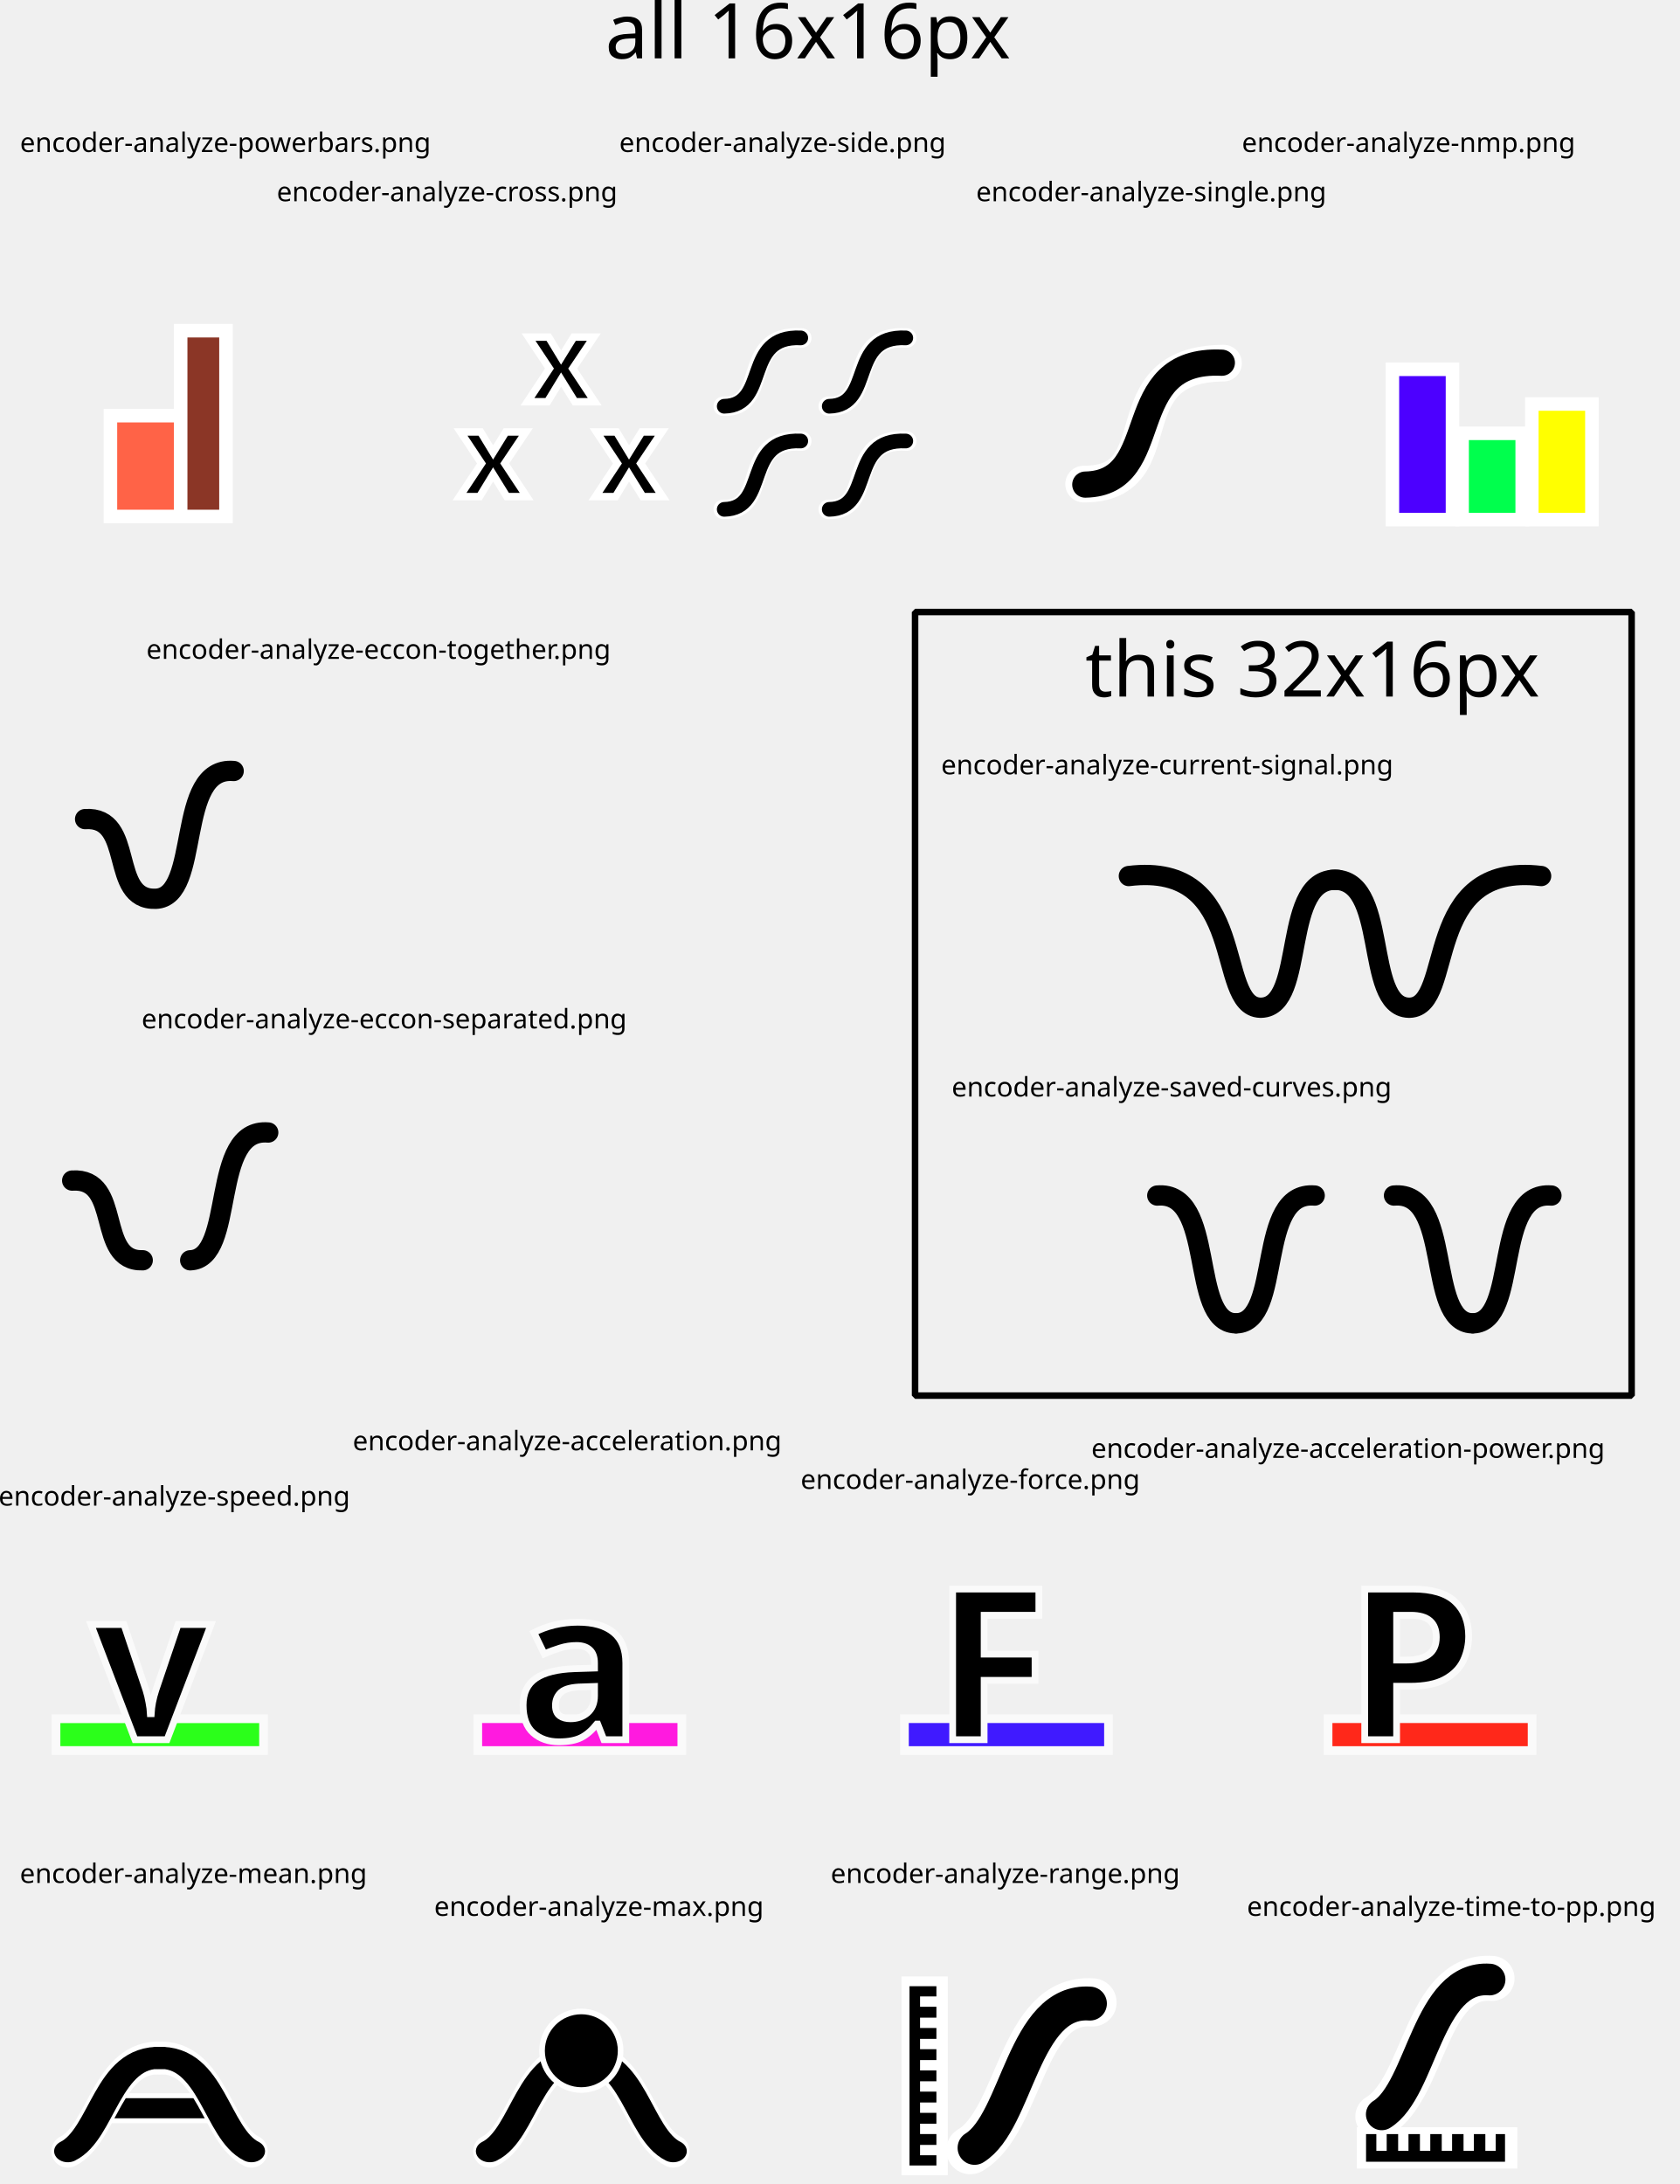
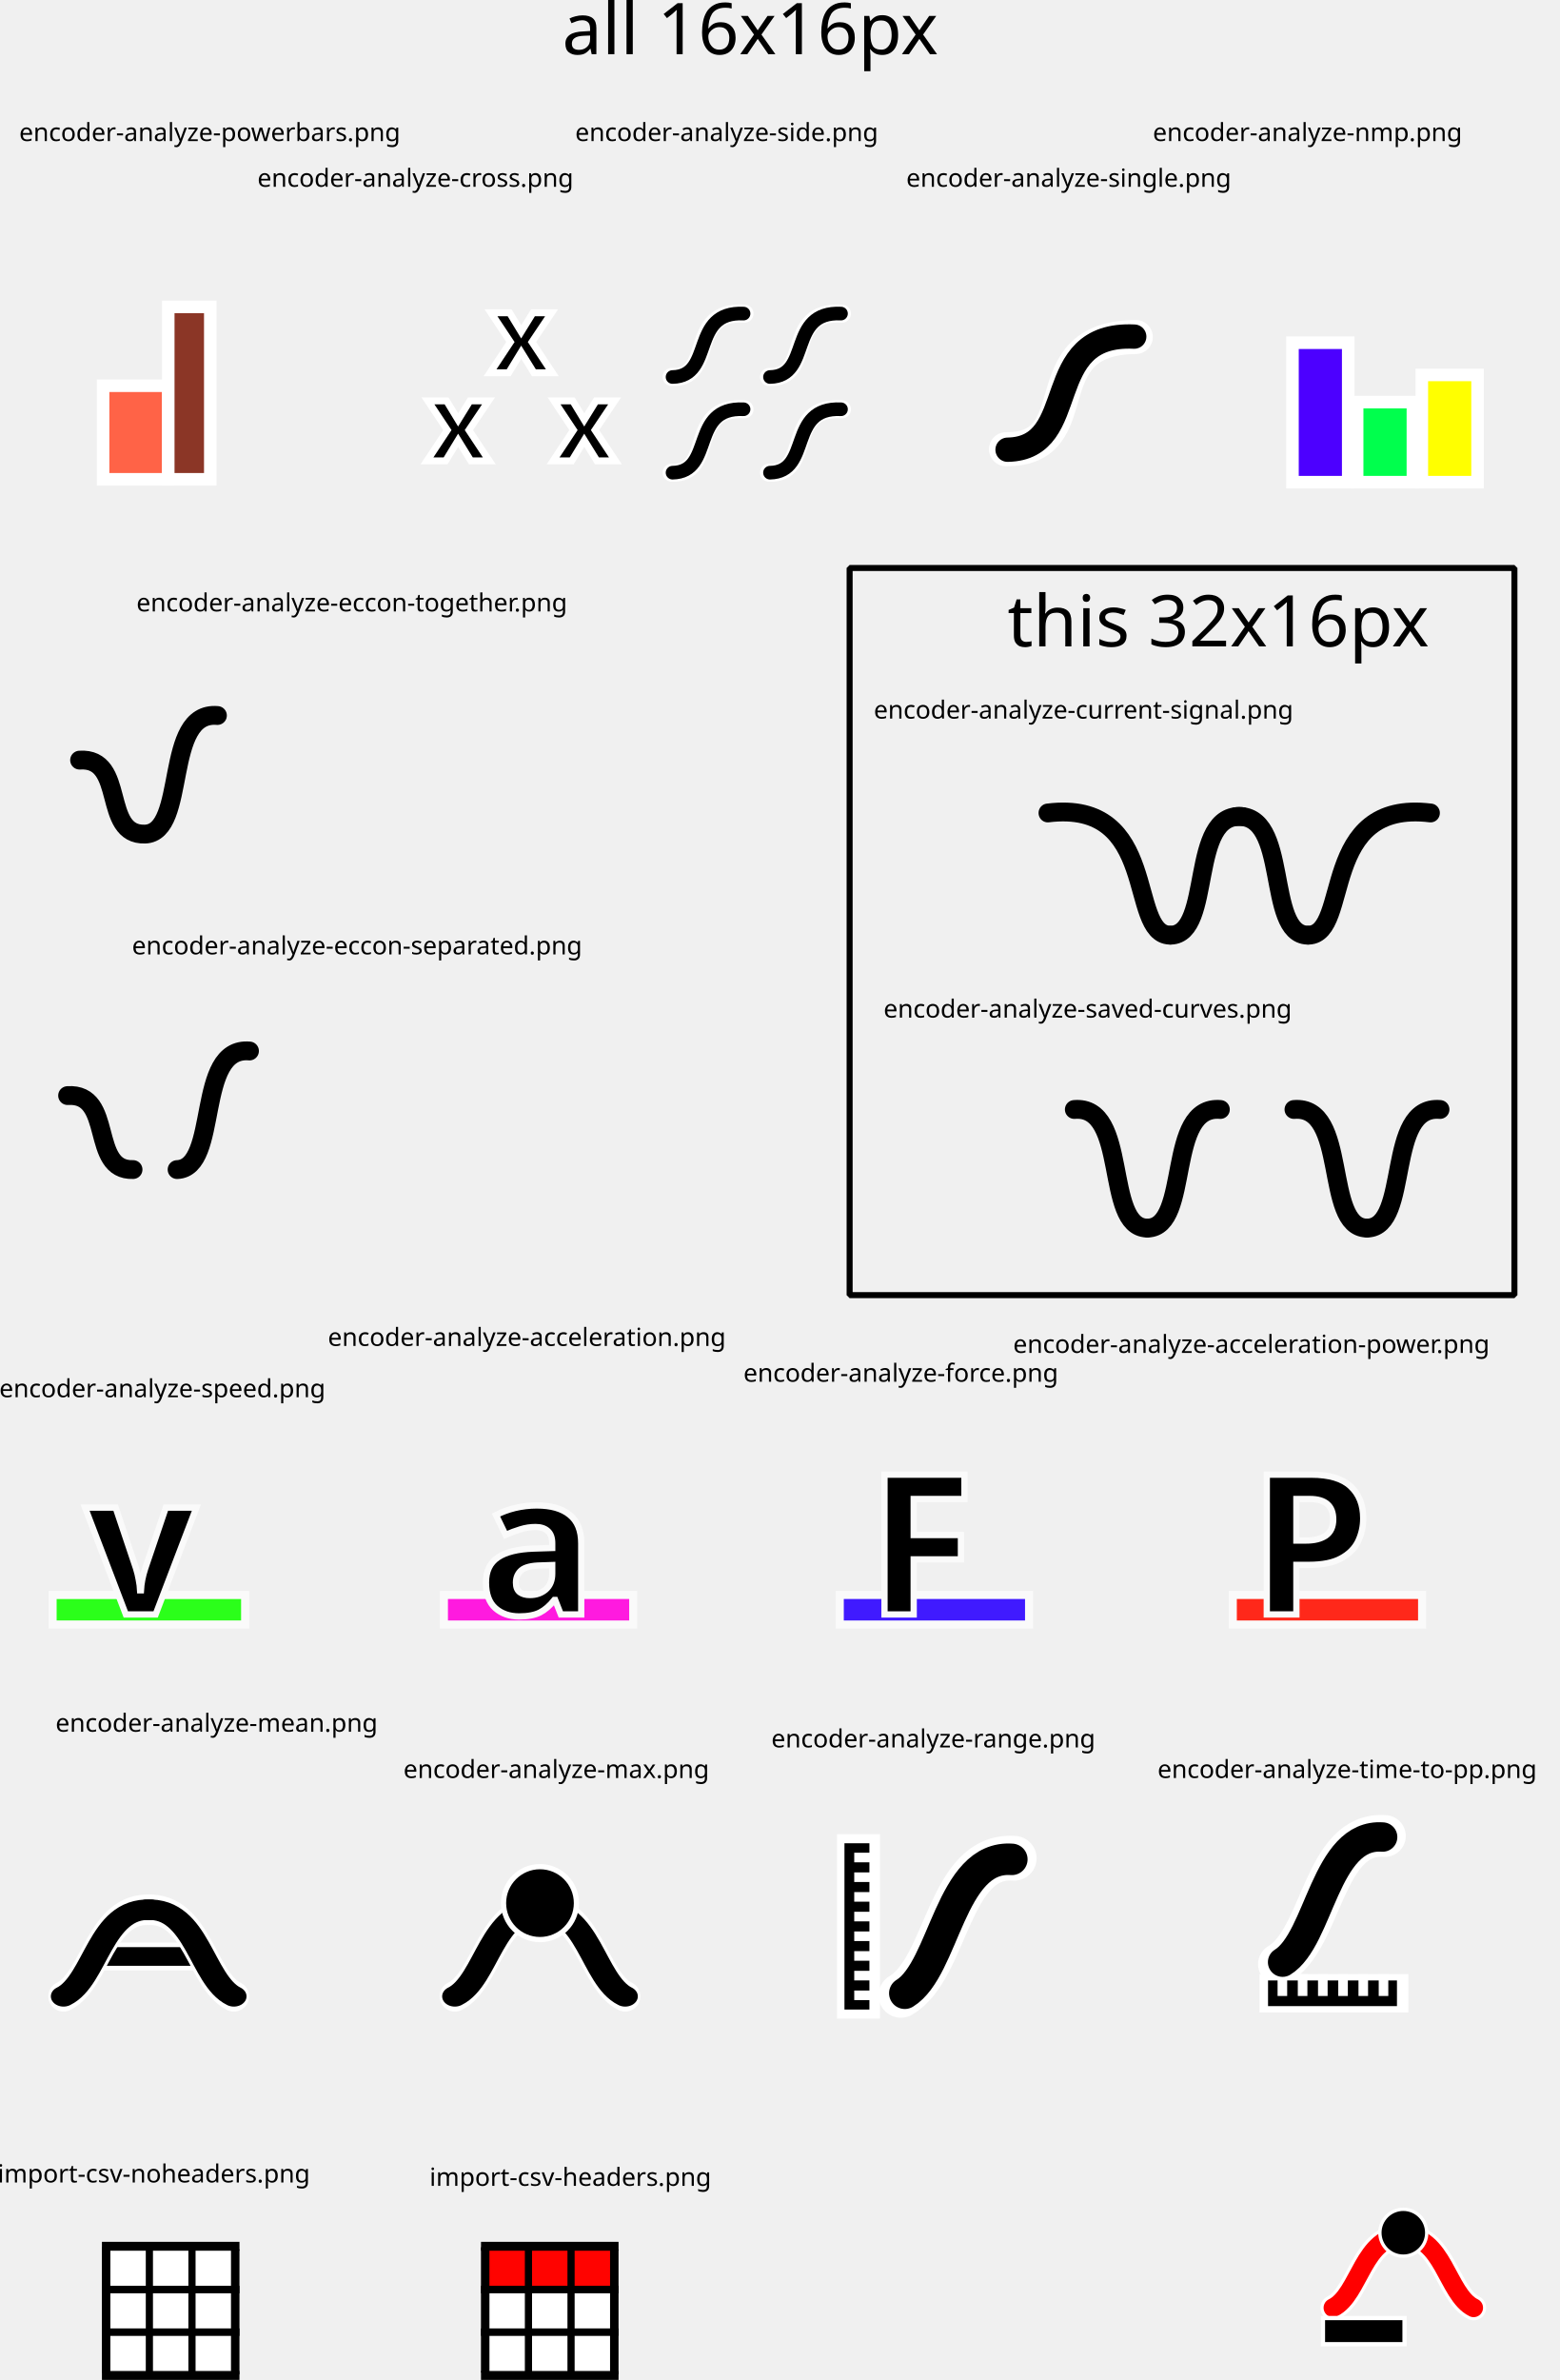
- <svg xmlns="http://www.w3.org/2000/svg" width="124.249" height="161.541" id="svg2" version="1.1">
+ <svg xmlns="http://www.w3.org/2000/svg" width="124.3" height="189.694" id="svg2" version="1.1">
  <defs id="defs4" />
-   <g id="capa1" transform="translate(63.1134,-966.9127)">
+   <g id="capa1" transform="translate(63.16392,-966.9127)">
    <text xml:space="preserve" style="font-size:10px;font-style:normal;font-weight:normal;line-height:125%;letter-spacing:0px;word-spacing:0px;fill:#000000;fill-opacity:1;stroke:none;font-family:Sans" x="-52.29" y="1015.647" id="text3938">
      <tspan id="tspan3940" x="-52.29" y="1015.647" style="font-size:2px">encoder-analyze-eccon-together.png</tspan>
    </text>
    <text xml:space="preserve" style="font-size:10px;font-style:normal;font-weight:normal;line-height:125%;letter-spacing:0px;word-spacing:0px;fill:#000000;fill-opacity:1;stroke:none;font-family:Sans" x="-52.643" y="1042.98" id="text3938-3">
      <tspan id="tspan3940-6" x="-52.643" y="1042.98" style="font-size:2px">encoder-analyze-eccon-separated.png</tspan>
    </text>
    <text xml:space="preserve" style="font-size:5.682px;font-style:normal;font-weight:normal;line-height:125%;letter-spacing:0px;word-spacing:0px;fill:#000000;fill-opacity:1;stroke:none;font-family:Sans" x="-18.355" y="971.229" id="text3963">
      <tspan id="tspan3965" x="-18.355" y="971.229">all 16x16px</tspan>
    </text>
    <g id="g5297" transform="translate(0,-13.22659)">
      <rect y="1003.471" x="-58.673" height="16" width="16" id="rect2985" style="fill:#ffffff;fill-opacity:0;fill-rule:nonzero;stroke:none" />
      <rect y="1010.884" x="-54.946" height="7.457" width="5.195" id="rect3967" style="fill:#ff6347;fill-opacity:1;fill-rule:nonzero;stroke:#ffffff;stroke-width:1;stroke-miterlimit:4;stroke-opacity:1;stroke-dasharray:none" />
      <rect y="1004.6" x="-49.751" height="13.741" width="3.351" id="rect3967-0" style="fill:#8b3626;fill-opacity:1;fill-rule:nonzero;stroke:#ffffff;stroke-width:1;stroke-miterlimit:4;stroke-opacity:1;stroke-dasharray:none" />
    </g>
    <g id="g5334" transform="translate(0,-13.72549)">
      <rect y="1003.97" x="14.208" height="16" width="16" id="rect2985-6" style="fill:#ffffff;fill-opacity:0;fill-rule:nonzero;stroke:none" />
      <g transform="translate(-3.4494629e-6,1.1705907e-4)" id="g5217">
        <path style="fill:none;stroke:#ffffff;stroke-width:2.713;stroke-linecap:round;stroke-linejoin:round;stroke-miterlimit:4;stroke-opacity:1;stroke-dasharray:none" d="m 17.035,1016.442 c 6.839,0.041 1.801,-8.868 10.346,-8.945" id="path3792-5-6-0" />
        <path style="fill:none;stroke:#000000;stroke-width:1.938;stroke-linecap:round;stroke-linejoin:round;stroke-miterlimit:4;stroke-opacity:1;stroke-dasharray:none" d="m 17.159,1016.482 c 5.991,-0.109 2.447,-9.374 10.098,-9.015" id="path3792-5-6" />
      </g>
    </g>
    <g id="g5340" transform="translate(0,-13.72549)">
      <rect y="1003.97" x="39.25" height="16" width="16" id="rect2985-5" style="fill:#ffffff;fill-opacity:0;fill-rule:nonzero;stroke:none" />
      <g transform="translate(-0.02496958,0)" id="g5229">
        <rect style="fill:#4c00ff;fill-opacity:1;fill-rule:nonzero;stroke:#ffffff;stroke-opacity:1" id="rect3967-9" width="4.444" height="11.114" x="39.897" y="1007.955" />
        <rect style="fill:#00ff4d;fill-opacity:1;fill-rule:nonzero;stroke:#ffffff;stroke-width:1;stroke-miterlimit:4;stroke-opacity:1;stroke-dasharray:none" id="rect3967-9-2" width="4.444" height="6.379" x="45.053" y="1012.689" />
        <rect style="fill:#ffff00;fill-opacity:1;fill-rule:nonzero;stroke:#ffffff;stroke-opacity:1" id="rect3967-9-7" width="4.444" height="8.547" x="50.209" y="1010.521" />
      </g>
    </g>
    <text xml:space="preserve" style="font-size:10px;font-style:normal;font-weight:normal;line-height:125%;letter-spacing:0px;word-spacing:0px;fill:#000000;fill-opacity:1;stroke:none;font-family:Sans" x="-61.636" y="978.157" id="text3938-3-5">
      <tspan id="tspan3940-6-4" x="-61.636" y="978.157" style="font-size:2px">encoder-analyze-powerbars.png</tspan>
    </text>
    <text xml:space="preserve" style="font-size:10px;font-style:normal;font-weight:normal;line-height:125%;letter-spacing:0px;word-spacing:0px;fill:#000000;fill-opacity:1;stroke:none;font-family:Sans" x="-42.645" y="981.803" id="text3938-3-5-7">
      <tspan id="tspan3940-6-4-1" x="-42.645" y="981.803" style="font-size:2px">encoder-analyze-cross.png</tspan>
    </text>
    <text xml:space="preserve" style="font-size:10px;font-style:normal;font-weight:normal;line-height:125%;letter-spacing:0px;word-spacing:0px;fill:#000000;fill-opacity:1;stroke:none;font-family:Sans" x="-17.314" y="978.157" id="text3938-3-5-7-5">
      <tspan id="tspan3940-6-4-1-9" x="-17.314" y="978.157" style="font-size:2px">encoder-analyze-side.png</tspan>
    </text>
    <text xml:space="preserve" style="font-size:10px;font-style:normal;font-weight:normal;line-height:125%;letter-spacing:0px;word-spacing:0px;fill:#000000;fill-opacity:1;stroke:none;font-family:Sans" x="9.082" y="981.803" id="text3938-3-5-7-5-9">
      <tspan id="tspan3940-6-4-1-9-8" x="9.082" y="981.803" style="font-size:2px">encoder-analyze-single.png</tspan>
    </text>
    <text xml:space="preserve" style="font-size:10px;font-style:normal;font-weight:normal;line-height:125%;letter-spacing:0px;word-spacing:0px;fill:#000000;fill-opacity:1;stroke:none;font-family:Sans" x="28.738" y="978.157" id="text3938-3-5-7-5-9-8">
      <tspan id="tspan3940-6-4-1-9-8-2" x="28.738" y="978.157" style="font-size:2px">encoder-analyze-nmp.png</tspan>
    </text>
    <g id="g5316" transform="translate(0,-13.72549)">
      <rect y="1003.97" x="-10.834" height="16" width="16" id="rect2985-6-6" style="fill:#ffffff;fill-opacity:0;fill-rule:nonzero;stroke:none" />
      <g transform="translate(0,0.2147449)" id="g5183">
        <g id="g5139" transform="translate(7.5363335e-4,0)">
          <g id="g5089">
            <path style="fill:none;stroke:#ffffff;stroke-width:1.434;stroke-linecap:round;stroke-linejoin:round;stroke-miterlimit:4;stroke-opacity:1;stroke-dasharray:none" d="m -9.625,1018.097 c 3.56,0.15 1.135,-5.36 5.814,-5.047" id="path3792-5-6-0-9-82" />
            <path style="fill:none;stroke:#000000;stroke-width:1.086;stroke-linecap:round;stroke-linejoin:round;stroke-miterlimit:4;stroke-opacity:1;stroke-dasharray:none" d="m -9.549,1018.098 c 3.359,-0.061 1.372,-5.256 5.662,-5.055" id="path3792-5-6-0-9" />
          </g>
          <g id="g5089-4" transform="translate(7.76744,0)">
            <path style="fill:none;stroke:#ffffff;stroke-width:1.434;stroke-linecap:round;stroke-linejoin:round;stroke-miterlimit:4;stroke-opacity:1;stroke-dasharray:none" d="m -9.625,1018.097 c 3.56,0.15 1.135,-5.36 5.814,-5.047" id="path3792-5-6-0-9-82-7" />
            <path style="fill:none;stroke:#000000;stroke-width:1.086;stroke-linecap:round;stroke-linejoin:round;stroke-miterlimit:4;stroke-opacity:1;stroke-dasharray:none" d="m -9.549,1018.098 c 3.359,-0.061 1.372,-5.256 5.662,-5.055" id="path3792-5-6-0-9-4" />
          </g>
        </g>
        <g id="g5139-1" transform="translate(7.5363335e-4,-7.626049)">
          <g id="g5089-3">
            <path style="fill:none;stroke:#ffffff;stroke-width:1.434;stroke-linecap:round;stroke-linejoin:round;stroke-miterlimit:4;stroke-opacity:1;stroke-dasharray:none" d="m -9.625,1018.097 c 3.56,0.15 1.135,-5.36 5.814,-5.047" id="path3792-5-6-0-9-82-9" />
            <path style="fill:none;stroke:#000000;stroke-width:1.086;stroke-linecap:round;stroke-linejoin:round;stroke-miterlimit:4;stroke-opacity:1;stroke-dasharray:none" d="m -9.549,1018.098 c 3.359,-0.061 1.372,-5.256 5.662,-5.055" id="path3792-5-6-0-9-9" />
          </g>
          <g id="g5089-4-7" transform="translate(7.76744,0)">
            <path style="fill:none;stroke:#ffffff;stroke-width:1.434;stroke-linecap:round;stroke-linejoin:round;stroke-miterlimit:4;stroke-opacity:1;stroke-dasharray:none" d="m -9.625,1018.097 c 3.56,0.15 1.135,-5.36 5.814,-5.047" id="path3792-5-6-0-9-82-7-8" />
            <path style="fill:none;stroke:#000000;stroke-width:1.086;stroke-linecap:round;stroke-linejoin:round;stroke-miterlimit:4;stroke-opacity:1;stroke-dasharray:none" d="m -9.549,1018.098 c 3.359,-0.061 1.372,-5.256 5.662,-5.055" id="path3792-5-6-0-9-4-6" />
          </g>
        </g>
      </g>
    </g>
    <g id="g3934-7" transform="translate(3.508704,-28.26544)">
      <rect y="1048.928" x="-62.834" height="16" width="16" id="rect3874-3" style="fill:#ffffff;fill-opacity:0;fill-rule:nonzero;stroke:none" />
      <path id="path3792-0" d="m -60.328,1055.763 c 3.739,-0.247 1.727,6.011 5.217,5.895 3.424,-0.114 1.399,-9.829 5.772,-9.452" style="fill:none;stroke:#000000;stroke-width:1.5;stroke-linecap:round;stroke-linejoin:round;stroke-miterlimit:4;stroke-opacity:1;stroke-dasharray:none" />
    </g>
    <g id="g4103" transform="translate(-25.23544,-30.11915)">
      <rect y="1077.519" x="-33.289" height="16" width="16" id="rect2985-8-7-5" style="fill:#ffffff;fill-opacity:0;fill-rule:nonzero;stroke:none" />
      <path id="path3792-5-2" d="m -23.811,1090.251 c 3.424,-0.114 1.399,-9.829 5.772,-9.452" style="fill:none;stroke:#000000;stroke-width:1.5;stroke-linecap:round;stroke-linejoin:round;stroke-miterlimit:4;stroke-opacity:1;stroke-dasharray:none" />
      <path id="path3792-5-7-6" d="m -32.539,1084.354 c 3.739,-0.247 1.727,6.011 5.217,5.895" style="fill:none;stroke:#000000;stroke-width:1.5;stroke-linecap:round;stroke-linejoin:round;stroke-miterlimit:4;stroke-opacity:1;stroke-dasharray:none" />
    </g>
    <rect style="fill:#ffffff;fill-opacity:0;fill-rule:nonzero;stroke:none" id="rect3874-3-6" width="16" height="16" x="16.195" y="1043.371" />
    <g id="g3534">
      <g transform="matrix(0.9848293,0,0,1,12.55099,-35.11582)" id="g3328">
        <path style="fill:none;stroke:#000000;stroke-width:1.5;stroke-linecap:round;stroke-linejoin:round;stroke-miterlimit:4;stroke-opacity:1;stroke-dasharray:none" d="m 28.953,1076.565 c -3.424,-0.114 -1.399,-9.829 -5.772,-9.452" id="path3792-5-2-9-0" />
        <path style="fill:none;stroke:#000000;stroke-width:1.5;stroke-linecap:round;stroke-linejoin:round;stroke-miterlimit:4;stroke-opacity:1;stroke-dasharray:none" d="m 17.908,1076.565 c 3.424,-0.114 1.399,-9.829 5.772,-9.452" id="path3792-5-2-9-3" />
        <path style="fill:none;stroke:#000000;stroke-width:1.5;stroke-linecap:round;stroke-linejoin:round;stroke-miterlimit:4;stroke-opacity:1;stroke-dasharray:none" d="m 17.808,1076.565 c -3.424,-0.114 -0.798,-10.836 -9.87,-9.74" id="path3792-5-2-9-0-9" />
        <path style="fill:none;stroke:#000000;stroke-width:1.5;stroke-linecap:round;stroke-linejoin:round;stroke-miterlimit:4;stroke-opacity:1;stroke-dasharray:none" d="m 29.053,1076.565 c 3.424,-0.114 0.798,-10.836 9.87,-9.74" id="path3792-5-2-9-0-9-7" />
      </g>
      <rect y="1028.54" x="19.626" height="16" width="32" id="rect2985-8-7-5-4" style="fill:#ffffff;fill-opacity:0;fill-rule:nonzero;stroke:none" />
    </g>
    <g id="g3394" transform="translate(-18.25349,-48.97772)">
      <g transform="translate(31.98207,21.27006)" id="g3334">
        <g id="g3136-7" transform="translate(8.897778,14.7756)">
          <g id="g3119-6">
            <path style="fill:none;stroke:#000000;stroke-width:1.5;stroke-linecap:round;stroke-linejoin:round;stroke-miterlimit:4;stroke-opacity:1;stroke-dasharray:none" d="m 23.236,1077.726 c 3.424,-0.114 1.399,-9.829 5.772,-9.452" id="path3792-5-2-9-2" />
            <path style="fill:none;stroke:#000000;stroke-width:1.5;stroke-linecap:round;stroke-linejoin:round;stroke-miterlimit:4;stroke-opacity:1;stroke-dasharray:none" d="m 23.136,1077.726 c -3.424,-0.114 -1.399,-9.829 -5.772,-9.452" id="path3792-5-2-9-0-5" />
          </g>
        </g>
        <g id="g3136-9-9" transform="translate(-8.611829,14.7756)">
          <g id="g3119-4-7">
            <path style="fill:none;stroke:#000000;stroke-width:1.5;stroke-linecap:round;stroke-linejoin:round;stroke-miterlimit:4;stroke-opacity:1;stroke-dasharray:none" d="m 23.236,1077.726 c 3.424,-0.114 1.399,-9.829 5.772,-9.452" id="path3792-5-2-9-3-3" />
            <path style="fill:none;stroke:#000000;stroke-width:1.5;stroke-linecap:round;stroke-linejoin:round;stroke-miterlimit:4;stroke-opacity:1;stroke-dasharray:none" d="m 23.136,1077.726 c -3.424,-0.114 -1.399,-9.829 -5.772,-9.452" id="path3792-5-2-9-0-9-2" />
          </g>
        </g>
      </g>
      <rect y="1101.04" x="39.311" height="16" width="32" id="rect2985-8-7-5-4-0" style="fill:#ffffff;fill-opacity:0;fill-rule:nonzero;stroke:none" />
    </g>
    <text xml:space="preserve" style="font-size:5.682px;font-style:normal;font-weight:normal;line-height:125%;letter-spacing:0px;word-spacing:0px;fill:#000000;fill-opacity:1;stroke:none;font-family:Sans" x="17.15" y="1018.433" id="text3963-7">
      <tspan id="tspan3965-7" x="17.15" y="1018.433">this 32x16px</tspan>
    </text>
    <text xml:space="preserve" style="font-size:10px;font-style:normal;font-weight:normal;line-height:125%;letter-spacing:0px;word-spacing:0px;fill:#000000;fill-opacity:1;stroke:none;font-family:Sans" x="7.273" y="1048.021" id="text3938-3-0">
      <tspan id="tspan3940-6-1" x="7.273" y="1048.021" style="font-size:2px">encoder-analyze-saved-curves.png</tspan>
    </text>
    <text xml:space="preserve" style="font-size:10px;font-style:normal;font-weight:normal;line-height:125%;letter-spacing:0px;word-spacing:0px;fill:#000000;fill-opacity:1;stroke:none;font-family:Sans" x="6.494" y="1024.19" id="text3938-3-0-8">
      <tspan id="tspan3940-6-1-8" x="6.494" y="1024.19" style="font-size:2px">encoder-analyze-current-signal.png</tspan>
    </text>
    <g id="g5559-6" transform="translate(6.557573,-13.14352)">
      <rect y="1003.97" x="-35.876" height="16" width="16" id="rect2985-62-9" style="fill:#ffffff;fill-opacity:0;fill-rule:nonzero;stroke:none" />
      <text id="text4179-0-0-60" y="1016.79" x="-35.732" style="font-size:5.532px;font-style:normal;font-weight:normal;line-height:125%;letter-spacing:0px;word-spacing:0px;fill:#000000;fill-opacity:1;stroke:#ffffff;stroke-width:0.552;stroke-linecap:butt;stroke-miterlimit:100;stroke-opacity:1;stroke-dasharray:none;font-family:Sans" xml:space="preserve">
        <tspan style="font-size:8.769px;font-weight:bold;fill:#000000;fill-opacity:1;stroke:#ffffff;stroke-width:0.552;stroke-linecap:butt;stroke-miterlimit:100;stroke-opacity:1;stroke-dasharray:none;-inkscape-font-specification:Sans Bold" y="1016.79" x="-35.732" id="tspan4181-7-7-6">x</tspan>
      </text>
      <text id="text4179-0-0-6-0" y="1016.79" x="-25.675" style="font-size:5.532px;font-style:normal;font-weight:normal;line-height:125%;letter-spacing:0px;word-spacing:0px;fill:#000000;fill-opacity:1;stroke:#ffffff;stroke-width:0.552;stroke-linecap:butt;stroke-miterlimit:100;stroke-opacity:1;stroke-dasharray:none;font-family:Sans" xml:space="preserve">
        <tspan style="font-size:8.769px;font-weight:bold;fill:#000000;fill-opacity:1;stroke:#ffffff;stroke-width:0.552;stroke-linecap:butt;stroke-miterlimit:100;stroke-opacity:1;stroke-dasharray:none;-inkscape-font-specification:Sans Bold" y="1016.79" x="-25.675" id="tspan4181-7-7-4-0">x</tspan>
      </text>
      <text id="text4179-0-0-6-6-2" y="1009.768" x="-30.704" style="font-size:5.532px;font-style:normal;font-weight:normal;line-height:125%;letter-spacing:0px;word-spacing:0px;fill:#000000;fill-opacity:1;stroke:#ffffff;stroke-width:0.552;stroke-linecap:butt;stroke-miterlimit:100;stroke-opacity:1;stroke-dasharray:none;font-family:Sans" xml:space="preserve">
        <tspan style="font-size:8.769px;font-weight:bold;fill:#000000;fill-opacity:1;stroke:#ffffff;stroke-width:0.552;stroke-linecap:butt;stroke-miterlimit:100;stroke-opacity:1;stroke-dasharray:none;-inkscape-font-specification:Sans Bold" y="1009.768" x="-30.704" id="tspan4181-7-7-4-8-8">x</tspan>
      </text>
    </g>
    <text xml:space="preserve" style="font-size:10px;font-style:normal;font-weight:normal;line-height:125%;letter-spacing:0px;word-spacing:0px;fill:#000000;fill-opacity:1;stroke:none;font-family:Sans" x="2.602" y="106.911" id="text4037" transform="translate(-61.52554,966.9127)">
      <tspan id="tspan4039" x="2.602" y="106.911" />
    </text>
    <text xml:space="preserve" style="font-size:10px;font-style:normal;font-weight:normal;line-height:125%;letter-spacing:0px;word-spacing:0px;fill:#000000;fill-opacity:1;stroke:none;font-family:Sans" x="-63.224" y="1078.278" id="text3938-3-00">
      <tspan id="tspan3940-6-5" x="-63.224" y="1078.278" style="font-size:2px">encoder-analyze-speed.png</tspan>
    </text>
    <text xml:space="preserve" style="font-size:10px;font-style:normal;font-weight:normal;line-height:125%;letter-spacing:0px;word-spacing:0px;fill:#000000;fill-opacity:1;stroke:none;font-family:Sans" x="-37.027" y="1074.19" id="text3938-3-00-0">
      <tspan id="tspan3940-6-5-4" x="-37.027" y="1074.19" style="font-size:2px">encoder-analyze-acceleration.png</tspan>
    </text>
    <text xml:space="preserve" style="font-size:10px;font-style:normal;font-weight:normal;line-height:125%;letter-spacing:0px;word-spacing:0px;fill:#000000;fill-opacity:1;stroke:none;font-family:Sans" x="-3.899" y="1077.045" id="text3938-3-00-0-2">
      <tspan id="tspan3940-6-5-4-0" x="-3.899" y="1077.045" style="font-size:2px">encoder-analyze-force.png</tspan>
    </text>
    <text xml:space="preserve" style="font-size:10px;font-style:normal;font-weight:normal;line-height:125%;letter-spacing:0px;word-spacing:0px;fill:#000000;fill-opacity:1;stroke:none;font-family:Sans" x="17.603" y="1074.747" id="text3938-3-00-0-5">
      <tspan id="tspan3940-6-5-4-7" x="17.603" y="1074.747" style="font-size:2px">encoder-analyze-acceleration-power.png</tspan>
    </text>
    <rect style="fill:none;stroke:#000000;stroke-width:0.481;stroke-linecap:butt;stroke-linejoin:bevel;stroke-miterlimit:100;stroke-opacity:1;stroke-dasharray:none;stroke-dashoffset:0" id="rect4113" width="52.997" height="57.957" x="4.568" y="1012.183" />
    <g id="g4459" transform="translate(0,-26.78513)">
      <rect y="1108.693" x="-59.297" height="16" width="16" id="rect2985-62-4-5" style="fill:#ffffff;fill-opacity:0;fill-rule:nonzero;stroke:none" />
      <rect y="1120.824" x="-58.973" height="2.353" width="15.353" id="rect4222" style="fill:#2bff1a;fill-opacity:1;fill-rule:nonzero;stroke:#fafafa;stroke-width:0.647;stroke-opacity:1" />
      <text id="text4179-0-0-2-9" y="1122.376" x="-56.382" style="font-size:9.837px;font-style:normal;font-weight:normal;line-height:125%;letter-spacing:0px;word-spacing:0px;fill:#000000;fill-opacity:1;stroke:#fafafa;stroke-width:0.5;stroke-linecap:butt;stroke-miterlimit:100;stroke-opacity:1;stroke-dasharray:none;font-family:Sans" xml:space="preserve">
        <tspan style="font-size:15.592px;font-weight:bold;fill:#000000;fill-opacity:1;stroke:#fafafa;stroke-width:0.5;stroke-linecap:butt;stroke-miterlimit:100;stroke-opacity:1;stroke-dasharray:none;-inkscape-font-specification:Sans Bold" y="1122.376" x="-56.382" id="tspan4181-7-7-61-4">v</tspan>
      </text>
    </g>
    <g id="g4445" transform="translate(0,-26.78513)">
      <rect y="1108.693" x="3.328" height="16" width="16" id="rect2985-62-2" style="fill:#ffffff;fill-opacity:0;fill-rule:nonzero;stroke:none" />
      <rect y="1108.693" x="3.328" height="16" width="16" id="rect2985-62-4-5-2-6" style="fill:#ffffff;fill-opacity:0;fill-rule:nonzero;stroke:none" />
      <rect y="1120.821" x="3.782" height="2.357" width="15.092" id="rect4222-4-7" style="fill:#401aff;fill-opacity:1;fill-rule:nonzero;stroke:#fafafa;stroke-width:0.643;stroke-opacity:1" />
      <text id="text4179-0-0-74" y="1122.376" x="5.941" style="font-size:9.837px;font-style:normal;font-weight:normal;line-height:125%;letter-spacing:0px;word-spacing:0px;fill:#000000;fill-opacity:1;stroke:#fafafa;stroke-width:0.5;stroke-linecap:butt;stroke-miterlimit:100;stroke-opacity:1;stroke-dasharray:none;font-family:Sans" xml:space="preserve">
        <tspan style="font-size:15.592px;font-weight:bold;fill:#000000;fill-opacity:1;stroke:#fafafa;stroke-width:0.5;stroke-linecap:butt;stroke-miterlimit:100;stroke-opacity:1;stroke-dasharray:none;-inkscape-font-specification:Sans Bold" y="1122.376" x="5.941" id="tspan4181-7-7-4">F</tspan>
      </text>
    </g>
    <g id="g4438" transform="translate(0,-26.78513)">
      <rect y="1108.693" x="34.527" height="16" width="16" id="rect2985-62-99-6" style="fill:#ffffff;fill-opacity:0;fill-rule:nonzero;stroke:none" />
      <rect y="1108.693" x="34.527" height="16" width="16" id="rect2985-62-4-5-2-3" style="fill:#ffffff;fill-opacity:0;fill-rule:nonzero;stroke:none" />
      <rect y="1120.821" x="35.114" height="2.357" width="15.092" id="rect4222-4-77" style="fill:#ff281a;fill-opacity:1;fill-rule:nonzero;stroke:#fafafa;stroke-width:0.643;stroke-opacity:1" />
      <text id="text4179-0-0-9-4" y="1122.376" x="36.417" style="font-size:9.837px;font-style:normal;font-weight:normal;line-height:125%;letter-spacing:0px;word-spacing:0px;fill:#000000;fill-opacity:1;stroke:#fafafa;stroke-width:0.5;stroke-linecap:butt;stroke-miterlimit:100;stroke-opacity:1;stroke-dasharray:none;font-family:Sans" xml:space="preserve">
        <tspan style="font-size:15.592px;font-weight:bold;fill:#000000;fill-opacity:1;stroke:#fafafa;stroke-width:0.5;stroke-linecap:butt;stroke-miterlimit:100;stroke-opacity:1;stroke-dasharray:none;-inkscape-font-specification:Sans Bold" y="1122.376" x="36.417" id="tspan4181-7-7-62-8">P</tspan>
      </text>
    </g>
    <g id="g4452" transform="translate(0,-26.78513)">
      <rect y="1108.693" x="-28.097" height="16" width="16" id="rect2985-62-6-2" style="fill:#ffffff;fill-opacity:0;fill-rule:nonzero;stroke:none" />
      <rect y="1108.693" x="-28.097" height="16" width="16" id="rect2985-62-4-5-2" style="fill:#ffffff;fill-opacity:0;fill-rule:nonzero;stroke:none" />
      <rect y="1120.821" x="-27.776" height="2.357" width="15.092" id="rect4222-4" style="fill:#ff1adf;fill-opacity:1;fill-rule:nonzero;stroke:#fafafa;stroke-width:0.643;stroke-opacity:1" />
      <text id="text4179-0-0-7-8" y="1122.376" x="-25.08" style="font-size:9.837px;font-style:normal;font-weight:normal;line-height:125%;letter-spacing:0px;word-spacing:0px;fill:#000000;fill-opacity:1;stroke:#fafafa;stroke-width:0.5;stroke-linecap:butt;stroke-miterlimit:100;stroke-opacity:1;stroke-dasharray:none;font-family:Sans" xml:space="preserve">
        <tspan style="font-size:15.592px;font-weight:bold;fill:#000000;fill-opacity:1;stroke:#fafafa;stroke-width:0.5;stroke-linecap:butt;stroke-miterlimit:100;stroke-opacity:1;stroke-dasharray:none;-inkscape-font-specification:Sans Bold" y="1122.376" x="-25.08" id="tspan4181-7-7-3-5">a</tspan>
      </text>
    </g>
    <g id="g3984">
      <rect y="1112.454" x="-28.116" height="16" width="16" id="rect2985-62-4-5-7-1" style="fill:#ffffff;fill-opacity:0;fill-rule:nonzero;stroke:none" />
      <g id="g5027">
        <path style="fill:none;stroke:#ffffff;stroke-width:2.422;stroke-linecap:round;stroke-linejoin:round;stroke-miterlimit:4;stroke-opacity:1;stroke-dasharray:none" d="m -20.257,1119.133 c 4.012,-0.233 4.344,5.627 6.931,6.896" id="path3792-5-2-9-3-3-9-8" />
        <path style="fill:none;stroke:#ffffff;stroke-width:2.422;stroke-linecap:round;stroke-linejoin:round;stroke-miterlimit:4;stroke-opacity:1;stroke-dasharray:none" d="m -19.974,1119.133 c -4.012,-0.233 -4.344,5.627 -6.931,6.896" id="path3792-5-2-9-3-3-9-4-2" />
        <g id="g5962" transform="matrix(1.210937,0,0,1.210937,4.243161,-234.804)">
          <g transform="matrix(1.151844,0,0,-0.9317076,-46.59452,2119.598)" style="stroke-width:1.448;stroke-miterlimit:4;stroke-dasharray:none" id="g3119-4-7-5">
            <path style="fill:none;stroke:#000000;stroke-width:1.448;stroke-linecap:round;stroke-linejoin:round;stroke-miterlimit:4;stroke-opacity:1;stroke-dasharray:none" d="m 22.887,1074.917 c 2.877,0.206 3.115,-4.987 4.969,-6.112" id="path3792-5-2-9-3-3-9" />
          </g>
          <g transform="matrix(-1.151844,0,0,-0.9317076,6.363041,2119.598)" style="stroke-width:1.448;stroke-miterlimit:4;stroke-dasharray:none" id="g3119-4-7-5-9">
            <path style="fill:none;stroke:#000000;stroke-width:1.448;stroke-linecap:round;stroke-linejoin:round;stroke-miterlimit:4;stroke-opacity:1;stroke-dasharray:none" d="m 22.887,1074.917 c 2.877,0.206 3.115,-4.987 4.969,-6.112" id="path3792-5-2-9-3-3-9-4" />
          </g>
        </g>
        <path style="fill:#000000;fill-opacity:1;fill-rule:nonzero;stroke:#ffffff;stroke-width:0.287;stroke-linecap:butt;stroke-linejoin:bevel;stroke-miterlimit:100;stroke-opacity:1;stroke-dasharray:none;stroke-dashoffset:0" id="path4559" d="m 10.645,150.005 c 0,1.11 -0.9,2.011 -2.011,2.011 -1.11,0 -2.011,-0.9 -2.011,-2.011 0,-1.11 0.9,-2.011 2.011,-2.011 1.11,0 2.011,0.9 2.011,2.011 z" transform="matrix(1.444863,0,0,1.444863,-32.59096,901.8606)" />
      </g>
    </g>
-     <text xml:space="preserve" style="font-size:10px;font-style:normal;font-weight:normal;line-height:125%;letter-spacing:0px;word-spacing:0px;fill:#000000;fill-opacity:1;stroke:none;font-family:Sans" x="-61.647" y="1106.187" id="text3938-3-00-9">
-       <tspan id="tspan3940-6-5-3" x="-61.647" y="1106.187" style="font-size:2px">encoder-analyze-mean.png</tspan>
+     <text xml:space="preserve" style="font-size:10px;font-style:normal;font-weight:normal;line-height:125%;letter-spacing:0px;word-spacing:0px;fill:#000000;fill-opacity:1;stroke:none;font-family:Sans" x="-63.352" y="1140.866" id="text3938-3-00-9">
+       <tspan id="tspan3940-6-5-3" x="-63.352" y="1140.866" style="font-size:2px">import-csv-noheaders.png</tspan>
    </text>
    <text xml:space="preserve" style="font-size:10px;font-style:normal;font-weight:normal;line-height:125%;letter-spacing:0px;word-spacing:0px;fill:#000000;fill-opacity:1;stroke:none;font-family:Sans" x="-31.002" y="1108.627" id="text3938-3-00-9-3">
      <tspan id="tspan3940-6-5-3-2" x="-31.002" y="1108.627" style="font-size:2px">encoder-analyze-max.png</tspan>
    </text>
-     <g id="g5968" transform="translate(12.81108,19.55955)">
+     <g id="g5968" transform="translate(5.307266,27.06336)">
      <rect y="1112.454" x="35.401" height="16" width="16" id="rect2985-62-4-5-7-1-4" style="fill:#ffffff;fill-opacity:0;fill-rule:nonzero;stroke:none" />
      <path id="path3792-5-2-9-3-3-9-8-10" d="m 43.284,1118.09 c 3.313,-0.192 3.588,4.647 5.723,5.695" style="fill:none;stroke:#ffffff;stroke-width:2;stroke-linecap:round;stroke-linejoin:round;stroke-miterlimit:4;stroke-opacity:1;stroke-dasharray:none" />
      <path id="path3792-5-2-9-3-3-9-4-2-3" d="m 43.518,1118.09 c -3.313,-0.192 -3.588,4.647 -5.723,5.695" style="fill:none;stroke:#ffffff;stroke-width:2;stroke-linecap:round;stroke-linejoin:round;stroke-miterlimit:4;stroke-opacity:1;stroke-dasharray:none" />
      <g id="g5958">
        <path style="fill:none;stroke:#ff0000;stroke-width:1.5;stroke-linecap:round;stroke-linejoin:round;stroke-miterlimit:4;stroke-opacity:1;stroke-dasharray:none" d="m 43.284,1118.09 c 3.313,-0.192 3.588,4.647 5.723,5.695" id="path3792-5-2-9-3-3-9-0" />
        <path style="fill:none;stroke:#ff0000;stroke-width:1.5;stroke-linecap:round;stroke-linejoin:round;stroke-miterlimit:4;stroke-opacity:1;stroke-dasharray:none" d="m 43.518,1118.09 c -3.313,-0.192 -3.588,4.647 -5.723,5.695" id="path3792-5-2-9-3-3-9-4-5" />
      </g>
      <path transform="matrix(0.9283983,0,0,0.9283983,35.38467,978.5409)" d="m 10.645,150.005 c 0,1.11 -0.9,2.011 -2.011,2.011 -1.11,0 -2.011,-0.9 -2.011,-2.011 0,-1.11 0.9,-2.011 2.011,-2.011 1.11,0 2.011,0.9 2.011,2.011 z" id="path4559-3" style="fill:#000000;fill-opacity:1;fill-rule:nonzero;stroke:#ffffff;stroke-width:0.287;stroke-linecap:butt;stroke-linejoin:bevel;stroke-miterlimit:100;stroke-opacity:1;stroke-dasharray:none;stroke-dashoffset:0" />
      <rect y="1124.605" x="36.994" height="2.085" width="6.505" id="rect4607-8" style="fill:#000000;fill-opacity:1;fill-rule:nonzero;stroke:#ffffff;stroke-width:0.339;stroke-linecap:butt;stroke-linejoin:miter;stroke-miterlimit:4;stroke-opacity:1;stroke-dasharray:none;stroke-dashoffset:0" />
    </g>
    <text xml:space="preserve" style="font-size:10px;font-style:normal;font-weight:normal;line-height:125%;letter-spacing:0px;word-spacing:0px;fill:#000000;fill-opacity:1;stroke:none;font-family:Sans" x="-1.674" y="1106.187" id="text3938-3-00-9-3-2">
      <tspan id="tspan3940-6-5-3-2-3" x="-1.674" y="1106.187" style="font-size:2px">encoder-analyze-range.png</tspan>
    </text>
    <text xml:space="preserve" style="font-size:10px;font-style:normal;font-weight:normal;line-height:125%;letter-spacing:0px;word-spacing:0px;fill:#000000;fill-opacity:1;stroke:none;font-family:Sans" x="29.115" y="1108.627" id="text3938-3-00-9-3-6">
      <tspan id="tspan3940-6-5-3-2-2" x="29.115" y="1108.627" style="font-size:2px">encoder-analyze-time-to-pp.png</tspan>
    </text>
    <g id="g4605">
      <rect y="1112.446" x="3.562" height="15.928" width="16.008" id="rect4381" style="fill:#ffffff;fill-opacity:0;stroke:none" />
      <rect y="1112.454" x="3.557" height="16" width="16" id="rect2985-62-4-5-7-1-4-5" style="fill:#ffffff;fill-opacity:0;fill-rule:nonzero;stroke:none" />
      <g id="g4601">
        <path style="fill:none;stroke:#ffffff;stroke-width:3.563;stroke-linecap:round;stroke-linejoin:round;stroke-miterlimit:4;stroke-opacity:1;stroke-dasharray:none" d="m 17.692,1115.023 c -5.254,-0.385 -5.334,8.751 -9.036,10.927" id="path3792-5-2-9-3-3-9-4-2-3-7" />
        <path style="fill:none;stroke:#000000;stroke-width:2.508;stroke-linecap:round;stroke-linejoin:round;stroke-miterlimit:4;stroke-opacity:1;stroke-dasharray:none" d="m 17.501,1115.11 c -4.941,-0.36 -5.35,8.709 -8.534,10.672" id="path3792-5-2-9-3-3-9-4-5-1" />
      </g>
      <g id="g4553">
        <rect style="fill:#ffffff;fill-opacity:1;stroke:none" id="rect4377" width="3.425" height="14.7" x="3.562" y="1113.103" />
        <rect style="fill:#000000;fill-opacity:1;fill-rule:nonzero;stroke:#ffffff;stroke-width:0.517;stroke-linecap:butt;stroke-linejoin:miter;stroke-miterlimit:4;stroke-opacity:1;stroke-dasharray:none;stroke-dashoffset:0" id="rect4607-8-4" width="13.774" height="2.506" x="1113.567" y="-6.404" transform="matrix(0,1,-1,0,0,0)" />
        <rect style="fill:#ffffff;fill-opacity:1;fill-rule:nonzero;stroke:none" id="rect4607-8-4-7-5-4-4-5" width="1.727" height="0.765" x="4.936" y="1123.994" />
        <rect style="fill:#ffffff;fill-opacity:1;fill-rule:nonzero;stroke:none" id="rect4607-8-4-7-5-4-4-5-4" width="1.727" height="0.765" x="4.936" y="1114.58" />
        <rect style="fill:#ffffff;fill-opacity:1;fill-rule:nonzero;stroke:none" id="rect4607-8-4-7-5-4-4-5-2" width="1.727" height="0.765" x="4.936" y="1125.563" />
        <rect style="fill:#ffffff;fill-opacity:1;fill-rule:nonzero;stroke:none" id="rect4607-8-4-7-5-4-4-5-9" width="1.727" height="0.765" x="4.936" y="1122.425" />
        <rect style="fill:#ffffff;fill-opacity:1;fill-rule:nonzero;stroke:none" id="rect4607-8-4-7-5-4-4-5-5" width="1.727" height="0.765" x="4.936" y="1120.856" />
        <rect style="fill:#ffffff;fill-opacity:1;fill-rule:nonzero;stroke:none" id="rect4607-8-4-7-5-4-4-5-52" width="1.727" height="0.765" x="4.936" y="1117.718" />
        <rect style="fill:#ffffff;fill-opacity:1;fill-rule:nonzero;stroke:none" id="rect4607-8-4-7-5-4-4-5-43" width="1.727" height="0.765" x="4.936" y="1116.149" />
        <rect style="fill:#ffffff;fill-opacity:1;fill-rule:nonzero;stroke:none" id="rect4607-8-4-7-5-4-4-5-22" width="1.727" height="0.765" x="4.936" y="1119.287" />
      </g>
    </g>
    <g id="g4928">
      <rect y="1111.431" x="35.017" height="16" width="16" id="rect2985-62-4-5-7-1-4-5-9" style="fill:#ffffff;fill-opacity:0;fill-rule:nonzero;stroke:none" />
      <rect y="1111.424" x="35.022" height="15.928" width="16.008" id="rect4381-7" style="fill:#ffffff;fill-opacity:0;stroke:none" />
      <path id="path3792-5-2-9-3-3-9-4-2-3-7-1" d="m 47.239,1113.249 c -4.91,-0.36 -4.984,8.178 -8.444,10.211" style="fill:none;stroke:#ffffff;stroke-width:3.33;stroke-linecap:round;stroke-linejoin:round;stroke-miterlimit:4;stroke-opacity:1;stroke-dasharray:none" />
      <g transform="translate(0,-5.483082)" id="g4918">
        <rect style="fill:#ffffff;fill-opacity:1;stroke:none" id="rect4377-6" width="3.058" height="11.865" x="-1132.795" y="37.246" transform="matrix(0,-1,1,0,0,0)" />
        <rect style="fill:#000000;fill-opacity:1;fill-rule:nonzero;stroke:#ffffff;stroke-width:0.456;stroke-linecap:butt;stroke-linejoin:miter;stroke-miterlimit:4;stroke-opacity:1;stroke-dasharray:none;stroke-dashoffset:0" id="rect4607-8-4-0" width="10.734" height="2.501" x="37.696" y="1130.017" />
        <rect style="fill:#ffffff;fill-opacity:1;fill-rule:nonzero;stroke:none" id="rect4607-8-4-7-5-4-4-5-4-6" width="1.727" height="0.765" x="-1131.483" y="38.685" transform="matrix(0,-1,1,0,0,0)" />
        <rect style="fill:#ffffff;fill-opacity:1;fill-rule:nonzero;stroke:none" id="rect4607-8-4-7-5-4-4-5-5-4" width="1.727" height="0.765" x="-1131.483" y="45.134" transform="matrix(0,-1,1,0,0,0)" />
        <rect style="fill:#ffffff;fill-opacity:1;fill-rule:nonzero;stroke:none" id="rect4607-8-4-7-5-4-4-5-52-5" width="1.727" height="0.765" x="-1131.483" y="41.909" transform="matrix(0,-1,1,0,0,0)" />
        <rect style="fill:#ffffff;fill-opacity:1;fill-rule:nonzero;stroke:none" id="rect4607-8-4-7-5-4-4-5-43-4" width="1.727" height="0.765" x="-1131.483" y="40.297" transform="matrix(0,-1,1,0,0,0)" />
        <rect style="fill:#ffffff;fill-opacity:1;fill-rule:nonzero;stroke:none" id="rect4607-8-4-7-5-4-4-5-22-5" width="1.727" height="0.765" x="-1131.483" y="43.522" transform="matrix(0,-1,1,0,0,0)" />
        <rect style="fill:#ffffff;fill-opacity:1;fill-rule:nonzero;stroke:none" id="rect4607-8-4-7-5-4-4-5-5-4-6" width="1.727" height="0.765" x="-1131.483" y="46.747" transform="matrix(0,-1,1,0,0,0)" />
      </g>
      <path id="path3792-5-2-9-3-3-9-4-5-1-4" d="m 47.06,1113.331 c -4.617,-0.337 -4.999,8.138 -7.975,9.973" style="fill:none;stroke:#000000;stroke-width:2.343;stroke-linecap:round;stroke-linejoin:round;stroke-miterlimit:4;stroke-opacity:1;stroke-dasharray:none" />
    </g>
    <g id="g3972">
      <rect y="1112.454" x="-59.31" height="16" width="16" id="rect2985-62-4-5-7-1-6" style="fill:#ffffff;fill-opacity:0;fill-rule:nonzero;stroke:none" />
      <g transform="translate(-12.97902,-18.88403)" id="g5124">
        <rect style="fill:#000000;fill-opacity:1;fill-rule:nonzero;stroke:#ffffff;stroke-width:0.364;stroke-linecap:butt;stroke-linejoin:miter;stroke-miterlimit:4;stroke-opacity:1;stroke-dasharray:none;stroke-dashoffset:0" id="rect4607-9" width="8.45" height="1.852" x="-42.556" y="1140.808" />
        <path style="fill:none;stroke:#ffffff;stroke-width:2.422;stroke-linecap:round;stroke-linejoin:round;stroke-miterlimit:4;stroke-opacity:1;stroke-dasharray:none" d="m -38.473,1138.017 c 4.012,-0.233 4.344,5.627 6.931,6.896" id="path3792-5-2-9-3-3-9-8-103" />
        <path style="fill:none;stroke:#ffffff;stroke-width:2.422;stroke-linecap:round;stroke-linejoin:round;stroke-miterlimit:4;stroke-opacity:1;stroke-dasharray:none" d="m -38.19,1138.017 c -4.012,-0.233 -4.344,5.627 -6.931,6.896" id="path3792-5-2-9-3-3-9-4-2-5" />
        <g id="g5962-8" transform="matrix(1.210937,0,0,1.210937,-13.97239,-215.92)">
          <g transform="matrix(1.151844,0,0,-0.9317076,-46.59452,2119.598)" style="stroke-width:1.448;stroke-miterlimit:4;stroke-dasharray:none" id="g3119-4-7-5-1">
            <path style="fill:none;stroke:#000000;stroke-width:1.448;stroke-linecap:round;stroke-linejoin:round;stroke-miterlimit:4;stroke-opacity:1;stroke-dasharray:none" d="m 22.887,1074.917 c 2.877,0.206 3.115,-4.987 4.969,-6.112" id="path3792-5-2-9-3-3-9-3" />
          </g>
          <g transform="matrix(-1.151844,0,0,-0.9317076,6.363041,2119.598)" style="stroke-width:1.448;stroke-miterlimit:4;stroke-dasharray:none" id="g3119-4-7-5-9-1">
            <path style="fill:none;stroke:#000000;stroke-width:1.448;stroke-linecap:round;stroke-linejoin:round;stroke-miterlimit:4;stroke-opacity:1;stroke-dasharray:none" d="m 22.887,1074.917 c 2.877,0.206 3.115,-4.987 4.969,-6.112" id="path3792-5-2-9-3-3-9-4-1" />
          </g>
        </g>
      </g>
    </g>
+     <g id="g4280" transform="translate(124.3101,2.763051)">
+       <rect y="1143.076" x="-148.877" height="10.514" width="10.46" id="rect4237-8" style="fill:#ffffff;fill-opacity:1;fill-rule:nonzero;stroke:none" />
+       <g id="g4257">
+         <rect style="fill:#ff0300;fill-opacity:1;fill-rule:nonzero;stroke:none" id="rect4175" width="10.318" height="3.433" x="-85.72" y="176.253" transform="translate(-63.1134,966.9127)" />
+         <path style="fill:none;stroke:#000000;stroke-width:0.676;stroke-linecap:square;stroke-linejoin:miter;stroke-miterlimit:4;stroke-opacity:1;stroke-dasharray:none" d="m -148.794,1143.602 0,9.313" id="path3202-61" />
+         <path style="fill:none;stroke:#000000;stroke-width:0.572;stroke-linecap:square;stroke-linejoin:miter;stroke-miterlimit:4;stroke-opacity:1;stroke-dasharray:none" d="m -145.346,1143.716 0,9.399" id="path3202-6-1" />
+         <path style="fill:none;stroke:#000000;stroke-width:0.572;stroke-linecap:square;stroke-linejoin:miter;stroke-miterlimit:4;stroke-opacity:1;stroke-dasharray:none" d="m -141.95,1143.716 0,9.399" id="path3202-9-49" />
+         <path style="fill:none;stroke:#000000;stroke-width:0.676;stroke-linecap:square;stroke-linejoin:miter;stroke-miterlimit:4;stroke-opacity:1;stroke-dasharray:none" d="m -138.502,1143.769 0,9.295" id="path3202-4-8" />
+         <path style="fill:#f4e12e;fill-opacity:1;stroke:#000000;stroke-width:0.709;stroke-linecap:square;stroke-linejoin:miter;stroke-miterlimit:4;stroke-opacity:1;stroke-dasharray:none" d="m -138.518,1143.185 -10.256,0" id="path3202-46-5" />
+         <path style="fill:#f4e12e;fill-opacity:1;stroke:#000000;stroke-width:0.597;stroke-linecap:square;stroke-linejoin:miter;stroke-miterlimit:4;stroke-opacity:1;stroke-dasharray:none" d="m -138.462,1146.635 -10.367,0" id="path3202-6-2-0" />
+         <path style="fill:#f4e12e;fill-opacity:1;stroke:#000000;stroke-width:0.597;stroke-linecap:square;stroke-linejoin:miter;stroke-miterlimit:4;stroke-opacity:1;stroke-dasharray:none" d="m -138.462,1150.03 -10.367,0" id="path3202-9-4-8" />
+         <path style="fill:#f4e12e;fill-opacity:1;stroke:#000000;stroke-width:0.71;stroke-linecap:square;stroke-linejoin:miter;stroke-miterlimit:4;stroke-opacity:1;stroke-dasharray:none" d="m -138.519,1153.48 -10.255,0" id="path3202-4-3-2" />
+       </g>
+     </g>
+     <g id="g4268" transform="translate(109.15,2.398902)">
+       <rect y="1143.44" x="-163.937" height="10.514" width="10.46" id="rect4237" style="fill:#ffffff;fill-opacity:1;fill-rule:nonzero;stroke:none" />
+       <g transform="translate(0.0514411,4.8495102e-5)" id="g4227">
+         <path style="fill:none;stroke:#000000;stroke-width:0.676;stroke-linecap:square;stroke-linejoin:miter;stroke-miterlimit:4;stroke-opacity:1;stroke-dasharray:none" d="m -163.905,1143.966 0,9.313" id="path3202-61-1" />
+         <path style="fill:none;stroke:#000000;stroke-width:0.572;stroke-linecap:square;stroke-linejoin:miter;stroke-miterlimit:4;stroke-opacity:1;stroke-dasharray:none" d="m -160.457,1144.081 0,9.399" id="path3202-6-1-3" />
+         <path style="fill:none;stroke:#000000;stroke-width:0.572;stroke-linecap:square;stroke-linejoin:miter;stroke-miterlimit:4;stroke-opacity:1;stroke-dasharray:none" d="m -157.061,1144.081 0,9.399" id="path3202-9-49-1" />
+         <path style="fill:none;stroke:#000000;stroke-width:0.676;stroke-linecap:square;stroke-linejoin:miter;stroke-miterlimit:4;stroke-opacity:1;stroke-dasharray:none" d="m -153.613,1144.133 0,9.295" id="path3202-4-8-3" />
+         <path style="fill:#f4e12e;fill-opacity:1;stroke:#000000;stroke-width:0.709;stroke-linecap:square;stroke-linejoin:miter;stroke-miterlimit:4;stroke-opacity:1;stroke-dasharray:none" d="m -153.629,1143.549 -10.256,0" id="path3202-46-5-7" />
+         <path style="fill:#f4e12e;fill-opacity:1;stroke:#000000;stroke-width:0.597;stroke-linecap:square;stroke-linejoin:miter;stroke-miterlimit:4;stroke-opacity:1;stroke-dasharray:none" d="m -153.574,1146.999 -10.367,0" id="path3202-6-2-0-6" />
+         <path style="fill:#f4e12e;fill-opacity:1;stroke:#000000;stroke-width:0.597;stroke-linecap:square;stroke-linejoin:miter;stroke-miterlimit:4;stroke-opacity:1;stroke-dasharray:none" d="m -153.574,1150.394 -10.367,0" id="path3202-9-4-8-9" />
+         <path style="fill:#f4e12e;fill-opacity:1;stroke:#000000;stroke-width:0.71;stroke-linecap:square;stroke-linejoin:miter;stroke-miterlimit:4;stroke-opacity:1;stroke-dasharray:none" d="m -153.63,1153.844 -10.255,0" id="path3202-4-3-2-9" />
+       </g>
+     </g>
+     <text xml:space="preserve" style="font-size:10px;font-style:normal;font-weight:normal;line-height:125%;letter-spacing:0px;word-spacing:0px;fill:#000000;fill-opacity:1;stroke:none;font-family:Sans" x="-58.74" y="1104.939" id="text3938-3-00-9-1">
+       <tspan id="tspan3940-6-5-3-3" x="-58.74" y="1104.939" style="font-size:2px">encoder-analyze-mean.png</tspan>
+     </text>
+     <text xml:space="preserve" style="font-size:10px;font-style:normal;font-weight:normal;line-height:125%;letter-spacing:0px;word-spacing:0px;fill:#000000;fill-opacity:1;stroke:none;font-family:Sans" x="-28.92" y="1141.133" id="text3938-3-00-9-17">
+       <tspan id="tspan3940-6-5-3-9" x="-28.92" y="1141.133" style="font-size:2px">import-csv-headers.png</tspan>
+     </text>
  </g>
</svg>
